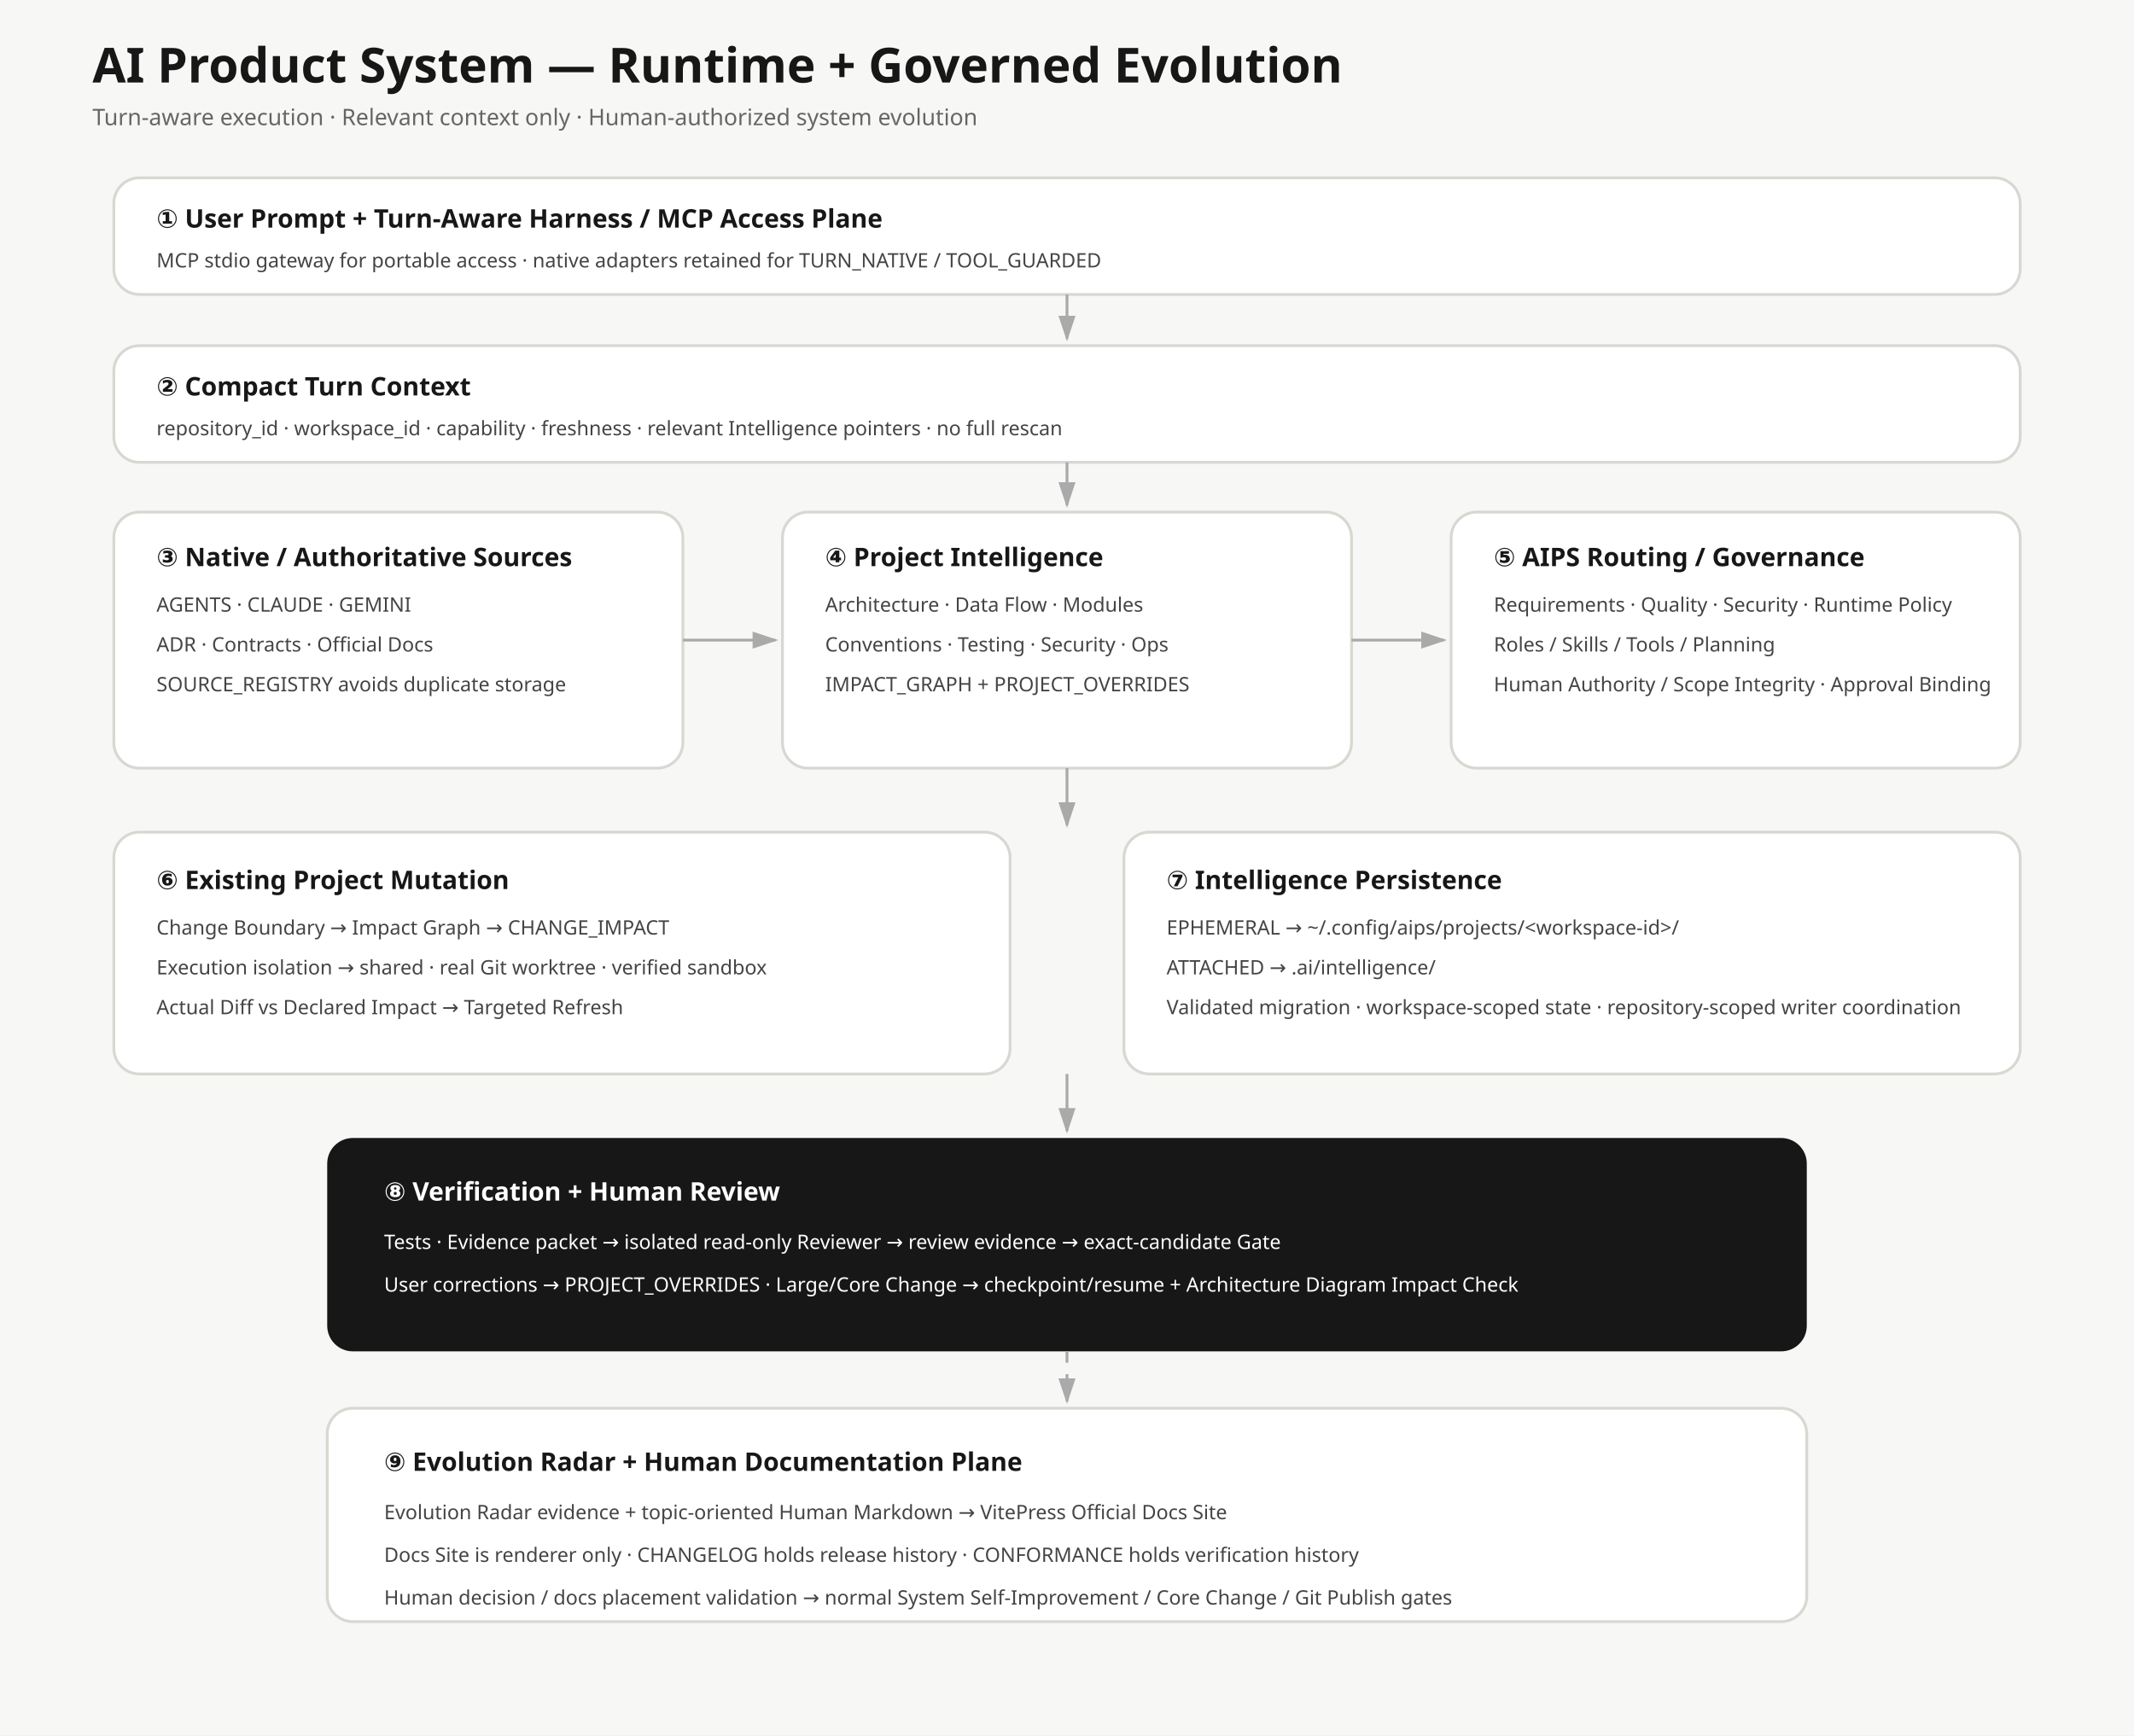
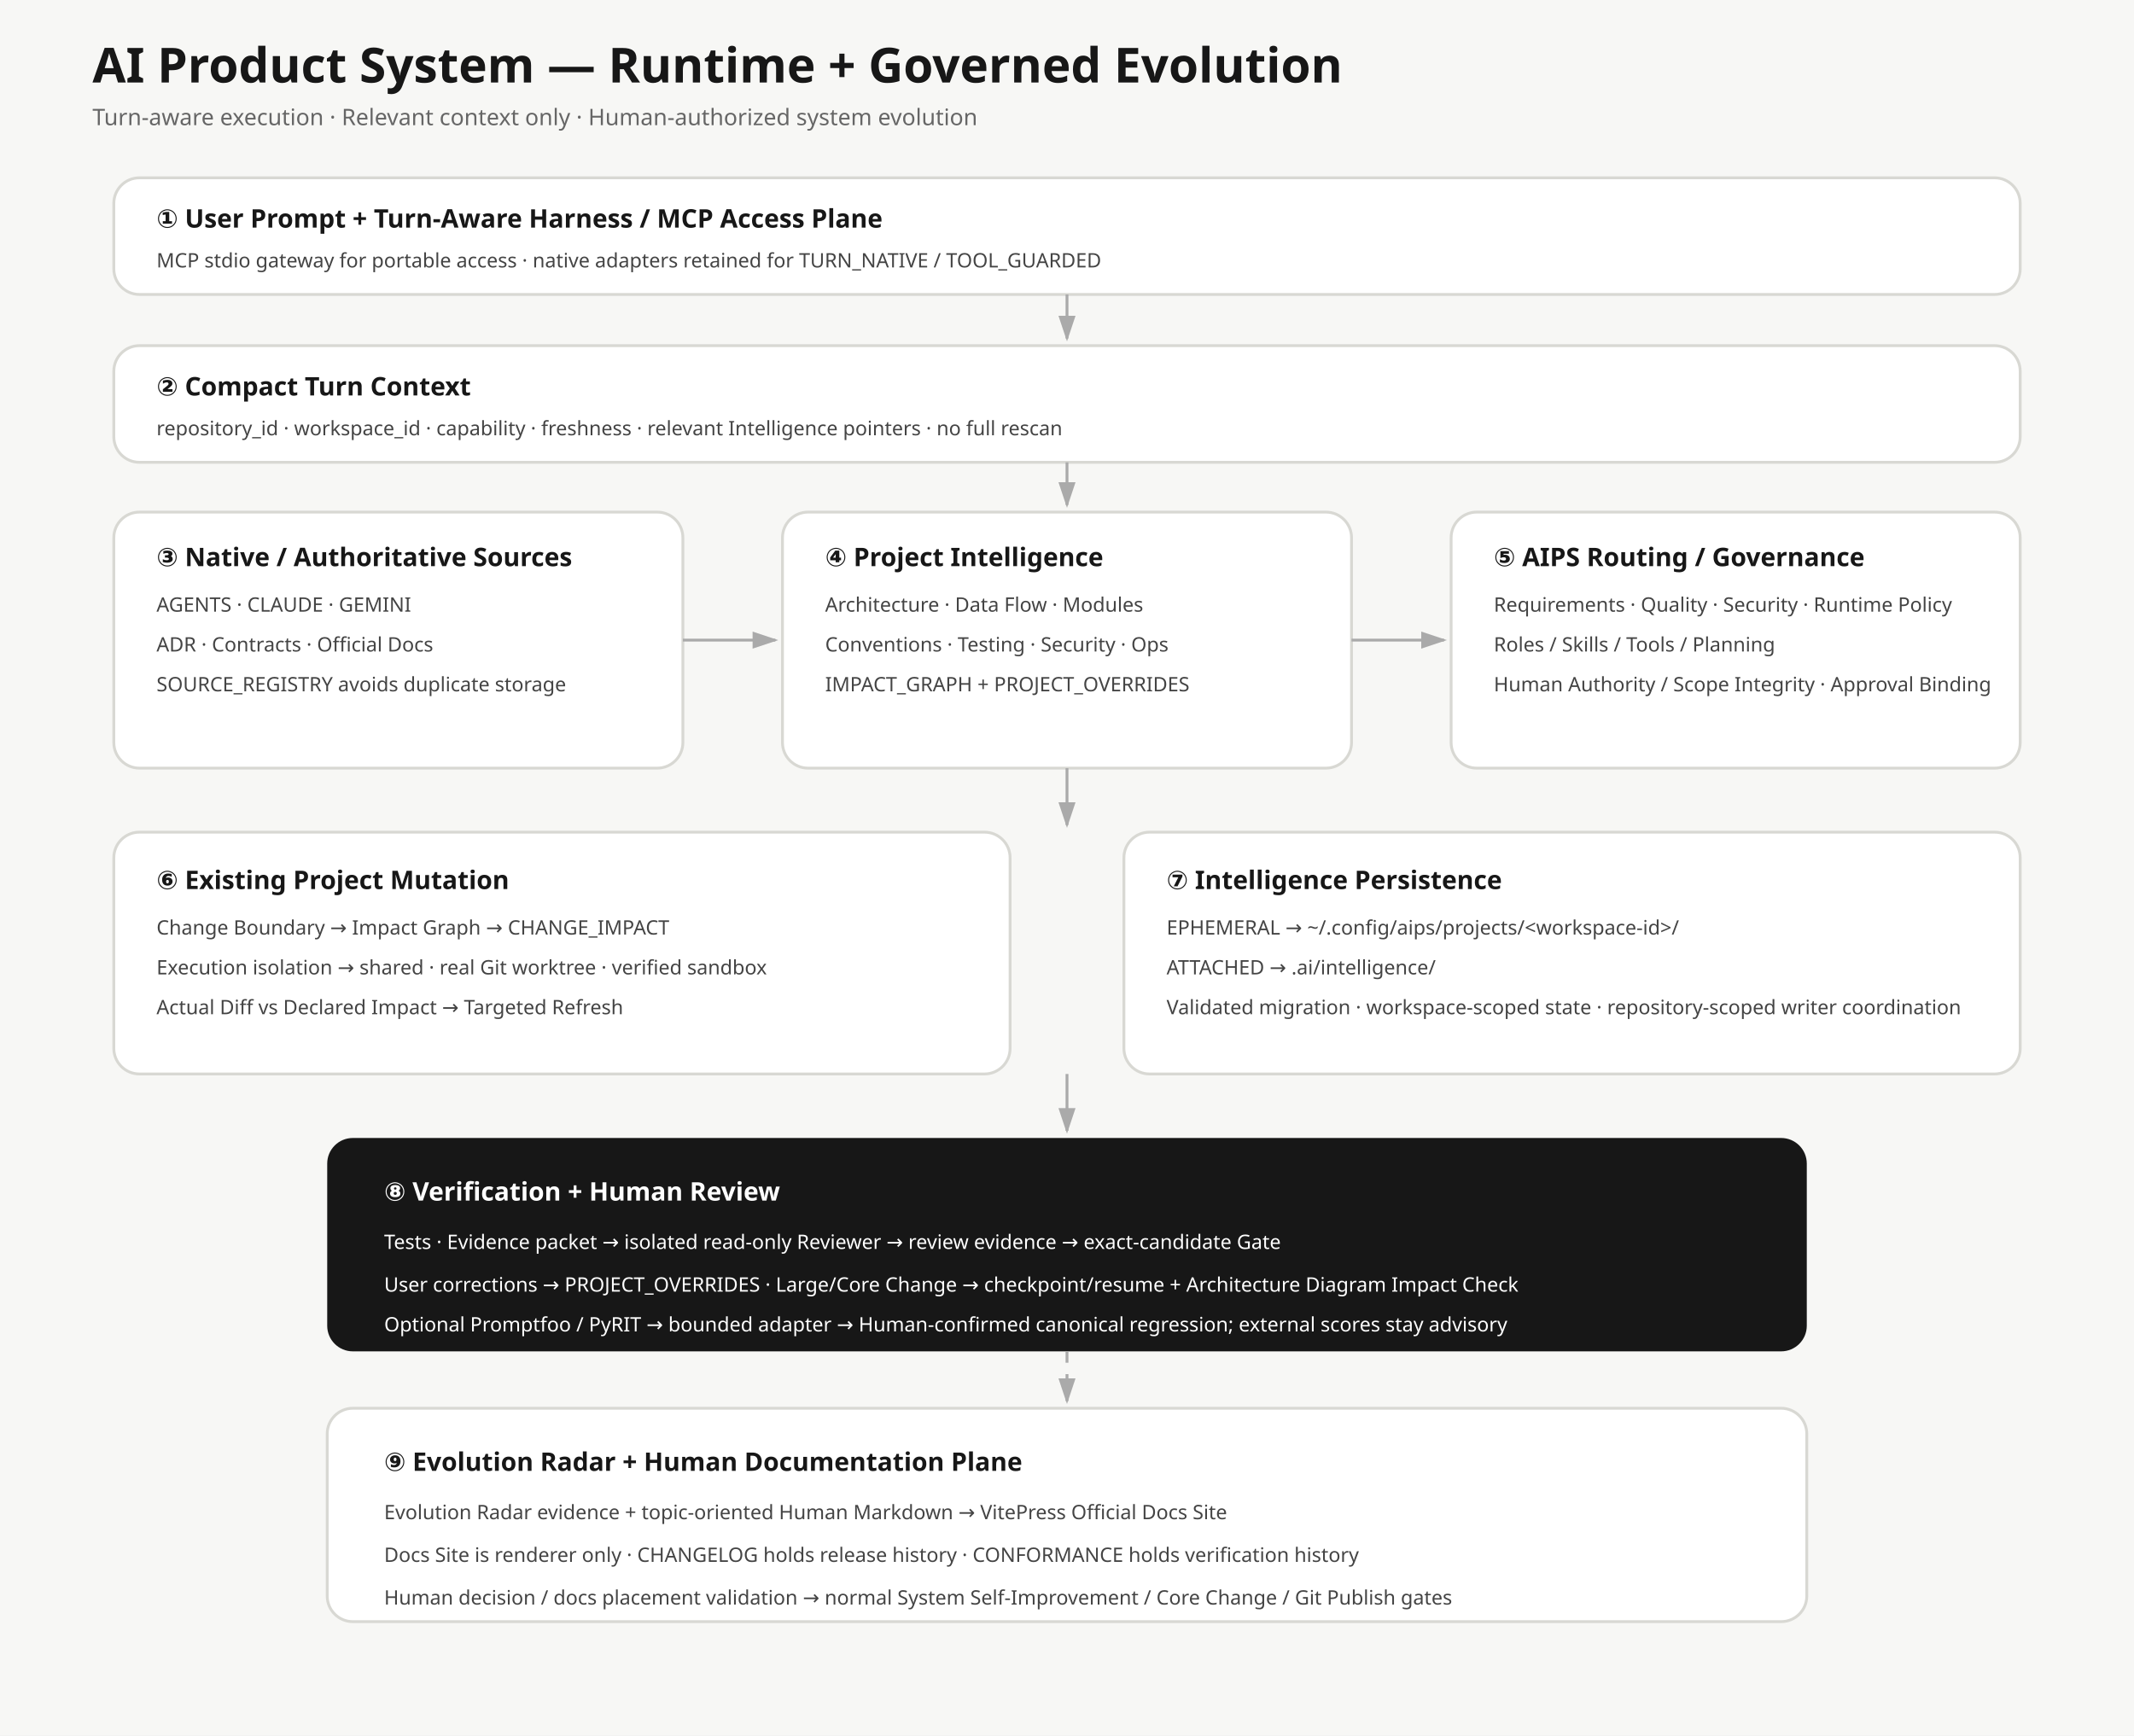
<svg xmlns="http://www.w3.org/2000/svg" width="1500" height="1220" viewBox="0 0 1500 1220">
  <rect width="1500" height="1220" fill="#f7f7f5" />
  <style>.title{font:700 34px system-ui,sans-serif;fill:#171717}.sub{font:400 16px system-ui,sans-serif;fill:#666}.h{font:700 18px system-ui,sans-serif;fill:#171717}.t{font:400 14px system-ui,sans-serif;fill:#444}.box{fill:#fff;stroke:#d8d8d3;stroke-width:2}.dark{fill:#171717}.white{fill:#fff}.line{stroke:#aaa;stroke-width:2;fill:none;marker-end:url(#a)}.dash{stroke:#aaa;stroke-width:2;stroke-dasharray:8 8;fill:none;marker-end:url(#a)}</style>
  <defs>
    <marker id="a" markerWidth="10" markerHeight="10" refX="8" refY="3" orient="auto">
      <path d="M0,0 L0,6 L9,3 z" fill="#aaa" />
    </marker>
  </defs>
  <text x="65" y="58" class="title">AI Product System — Runtime + Governed Evolution</text>
  <text x="65" y="88" class="sub">Turn-aware execution · Relevant context only · Human-authorized system evolution</text>
  <rect x="80" y="125" width="1340" height="82" rx="18" class="box" />
  <text x="110" y="160" class="h">① User Prompt + Turn-Aware Harness / MCP Access Plane</text>
  <text x="110" y="188" class="t">MCP stdio gateway for portable access · native adapters retained for TURN_NATIVE / TOOL_GUARDED</text>
  <path d="M750 207 L750 238" class="line" />
  <rect x="80" y="243" width="1340" height="82" rx="18" class="box" />
  <text x="110" y="278" class="h">② Compact Turn Context</text>
  <text x="110" y="306" class="t">repository_id · workspace_id · capability · freshness · relevant Intelligence pointers · no full rescan</text>
  <path d="M750 325 L750 355" class="line" />
  <rect x="80" y="360" width="400" height="180" rx="18" class="box" />
  <text x="110" y="398" class="h">③ Native / Authoritative Sources</text>
  <text x="110" y="430" class="t">AGENTS · CLAUDE · GEMINI</text>
  <text x="110" y="458" class="t">ADR · Contracts · Official Docs</text>
  <text x="110" y="486" class="t">SOURCE_REGISTRY avoids duplicate storage</text>
  <rect x="550" y="360" width="400" height="180" rx="18" class="box" />
  <text x="580" y="398" class="h">④ Project Intelligence</text>
  <text x="580" y="430" class="t">Architecture · Data Flow · Modules</text>
  <text x="580" y="458" class="t">Conventions · Testing · Security · Ops</text>
  <text x="580" y="486" class="t">IMPACT_GRAPH + PROJECT_OVERRIDES</text>
  <rect x="1020" y="360" width="400" height="180" rx="18" class="box" />
  <text x="1050" y="398" class="h">⑤ AIPS Routing / Governance</text>
  <text x="1050" y="430" class="t">Requirements · Quality · Security · Runtime Policy</text>
  <text x="1050" y="458" class="t">Roles / Skills / Tools / Planning</text>
  <text x="1050" y="486" class="t">Human Authority / Scope Integrity · Approval Binding</text>
  <path d="M480 450 L545 450" class="line" />
  <path d="M950 450 L1015 450" class="line" />
  <path d="M750 540 L750 580" class="line" />
  <rect x="80" y="585" width="630" height="170" rx="18" class="box" />
  <text x="110" y="625" class="h">⑥ Existing Project Mutation</text>
  <text x="110" y="657" class="t">Change Boundary → Impact Graph → CHANGE_IMPACT</text>
  <text x="110" y="685" class="t">Execution isolation → shared · real Git worktree · verified sandbox</text>
  <text x="110" y="713" class="t">Actual Diff vs Declared Impact → Targeted Refresh</text>
  <rect x="790" y="585" width="630" height="170" rx="18" class="box" />
  <text x="820" y="625" class="h">⑦ Intelligence Persistence</text>
  <text x="820" y="657" class="t">EPHEMERAL → ~/.config/aips/projects/&lt;workspace-id&gt;/</text>
  <text x="820" y="685" class="t">ATTACHED → .ai/intelligence/</text>
  <text x="820" y="713" class="t">Validated migration · workspace-scoped state · repository-scoped writer coordination</text>
  <path d="M750 755 L750 795" class="line" />
  <rect x="230" y="800" width="1040" height="150" rx="18" class="dark" />
  <text x="270" y="844" class="h white">⑧ Verification + Human Review</text>
  <text x="270" y="878" class="t white">Tests · Evidence packet → isolated read-only Reviewer → review evidence → exact-candidate Gate</text>
  <text x="270" y="908" class="t white">User corrections → PROJECT_OVERRIDES · Large/Core Change → checkpoint/resume + Architecture Diagram Impact Check</text>
+   <text x="270" y="936" class="t white">Optional Promptfoo / PyRIT → bounded adapter → Human-confirmed canonical regression; external scores stay advisory</text>
  <path d="M750 950 L750 985" class="dash" />
  <rect x="230" y="990" width="1040" height="150" rx="18" class="box" />
  <text x="270" y="1034" class="h">⑨ Evolution Radar + Human Documentation Plane</text>
  <text x="270" y="1068" class="t">Evolution Radar evidence + topic-oriented Human Markdown → VitePress Official Docs Site</text>
  <text x="270" y="1098" class="t">Docs Site is renderer only · CHANGELOG holds release history · CONFORMANCE holds verification history</text>
  <text x="270" y="1128" class="t">Human decision / docs placement validation → normal System Self-Improvement / Core Change / Git Publish gates</text>
</svg>
